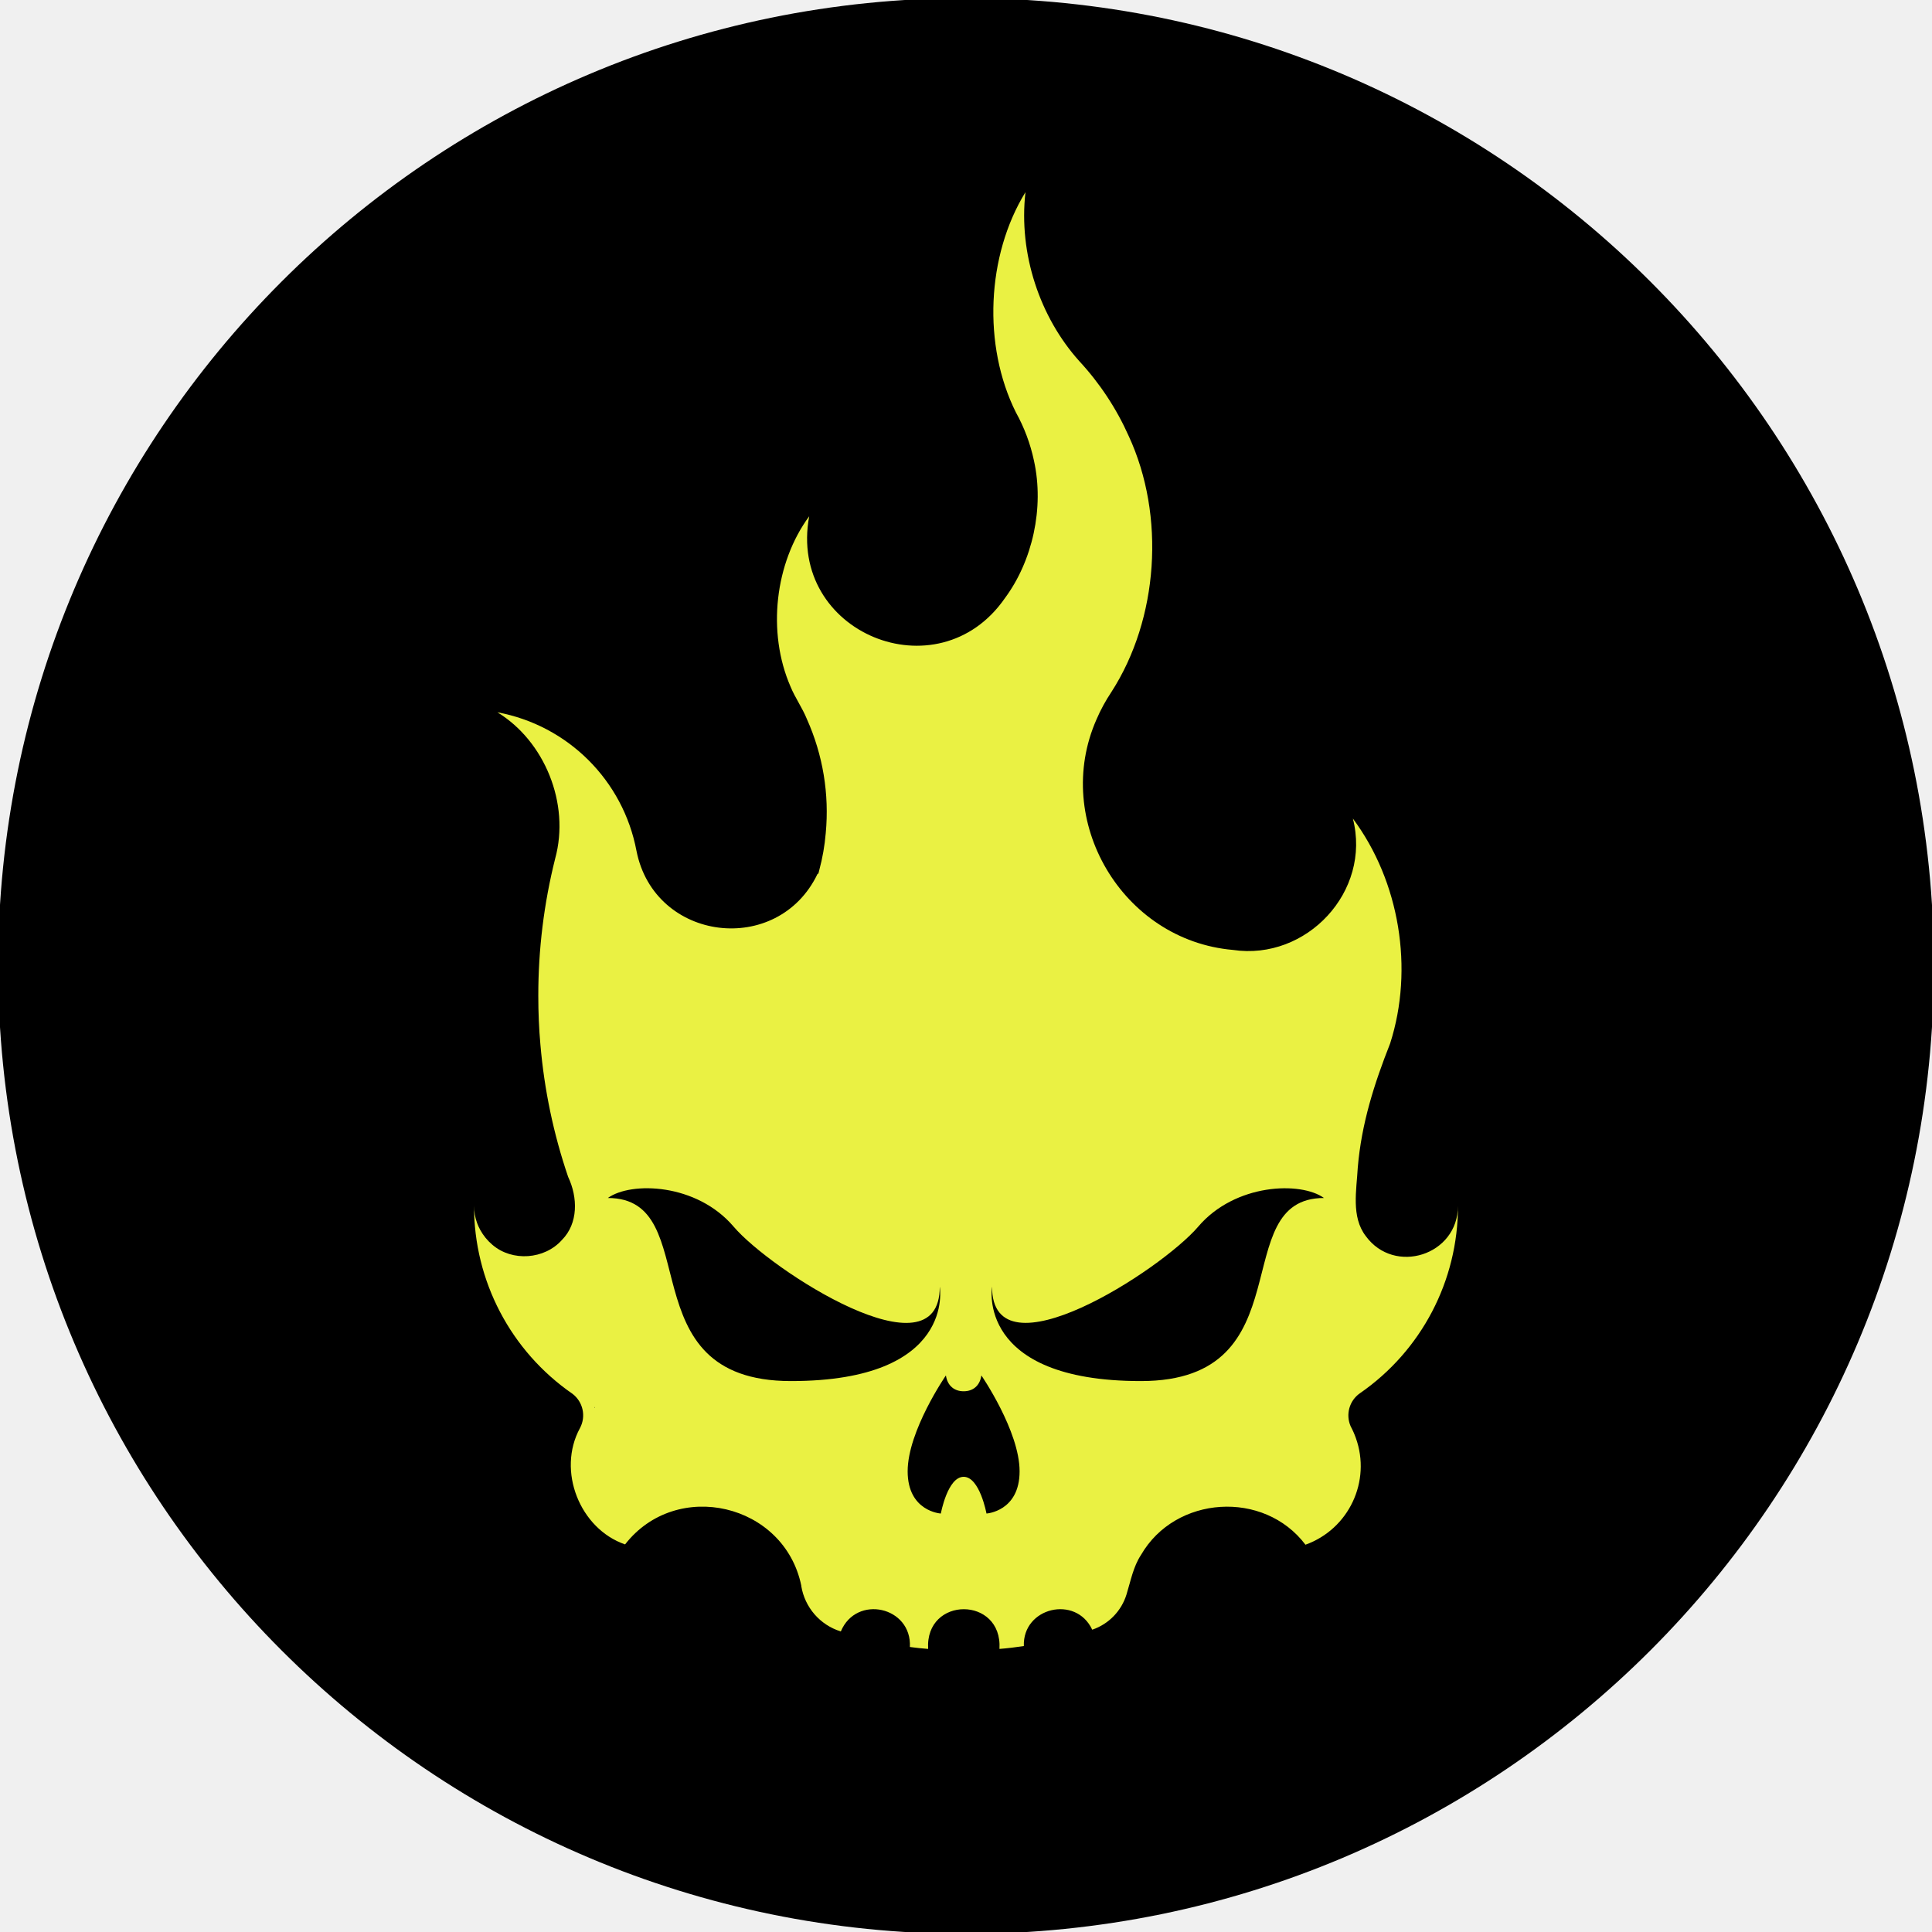
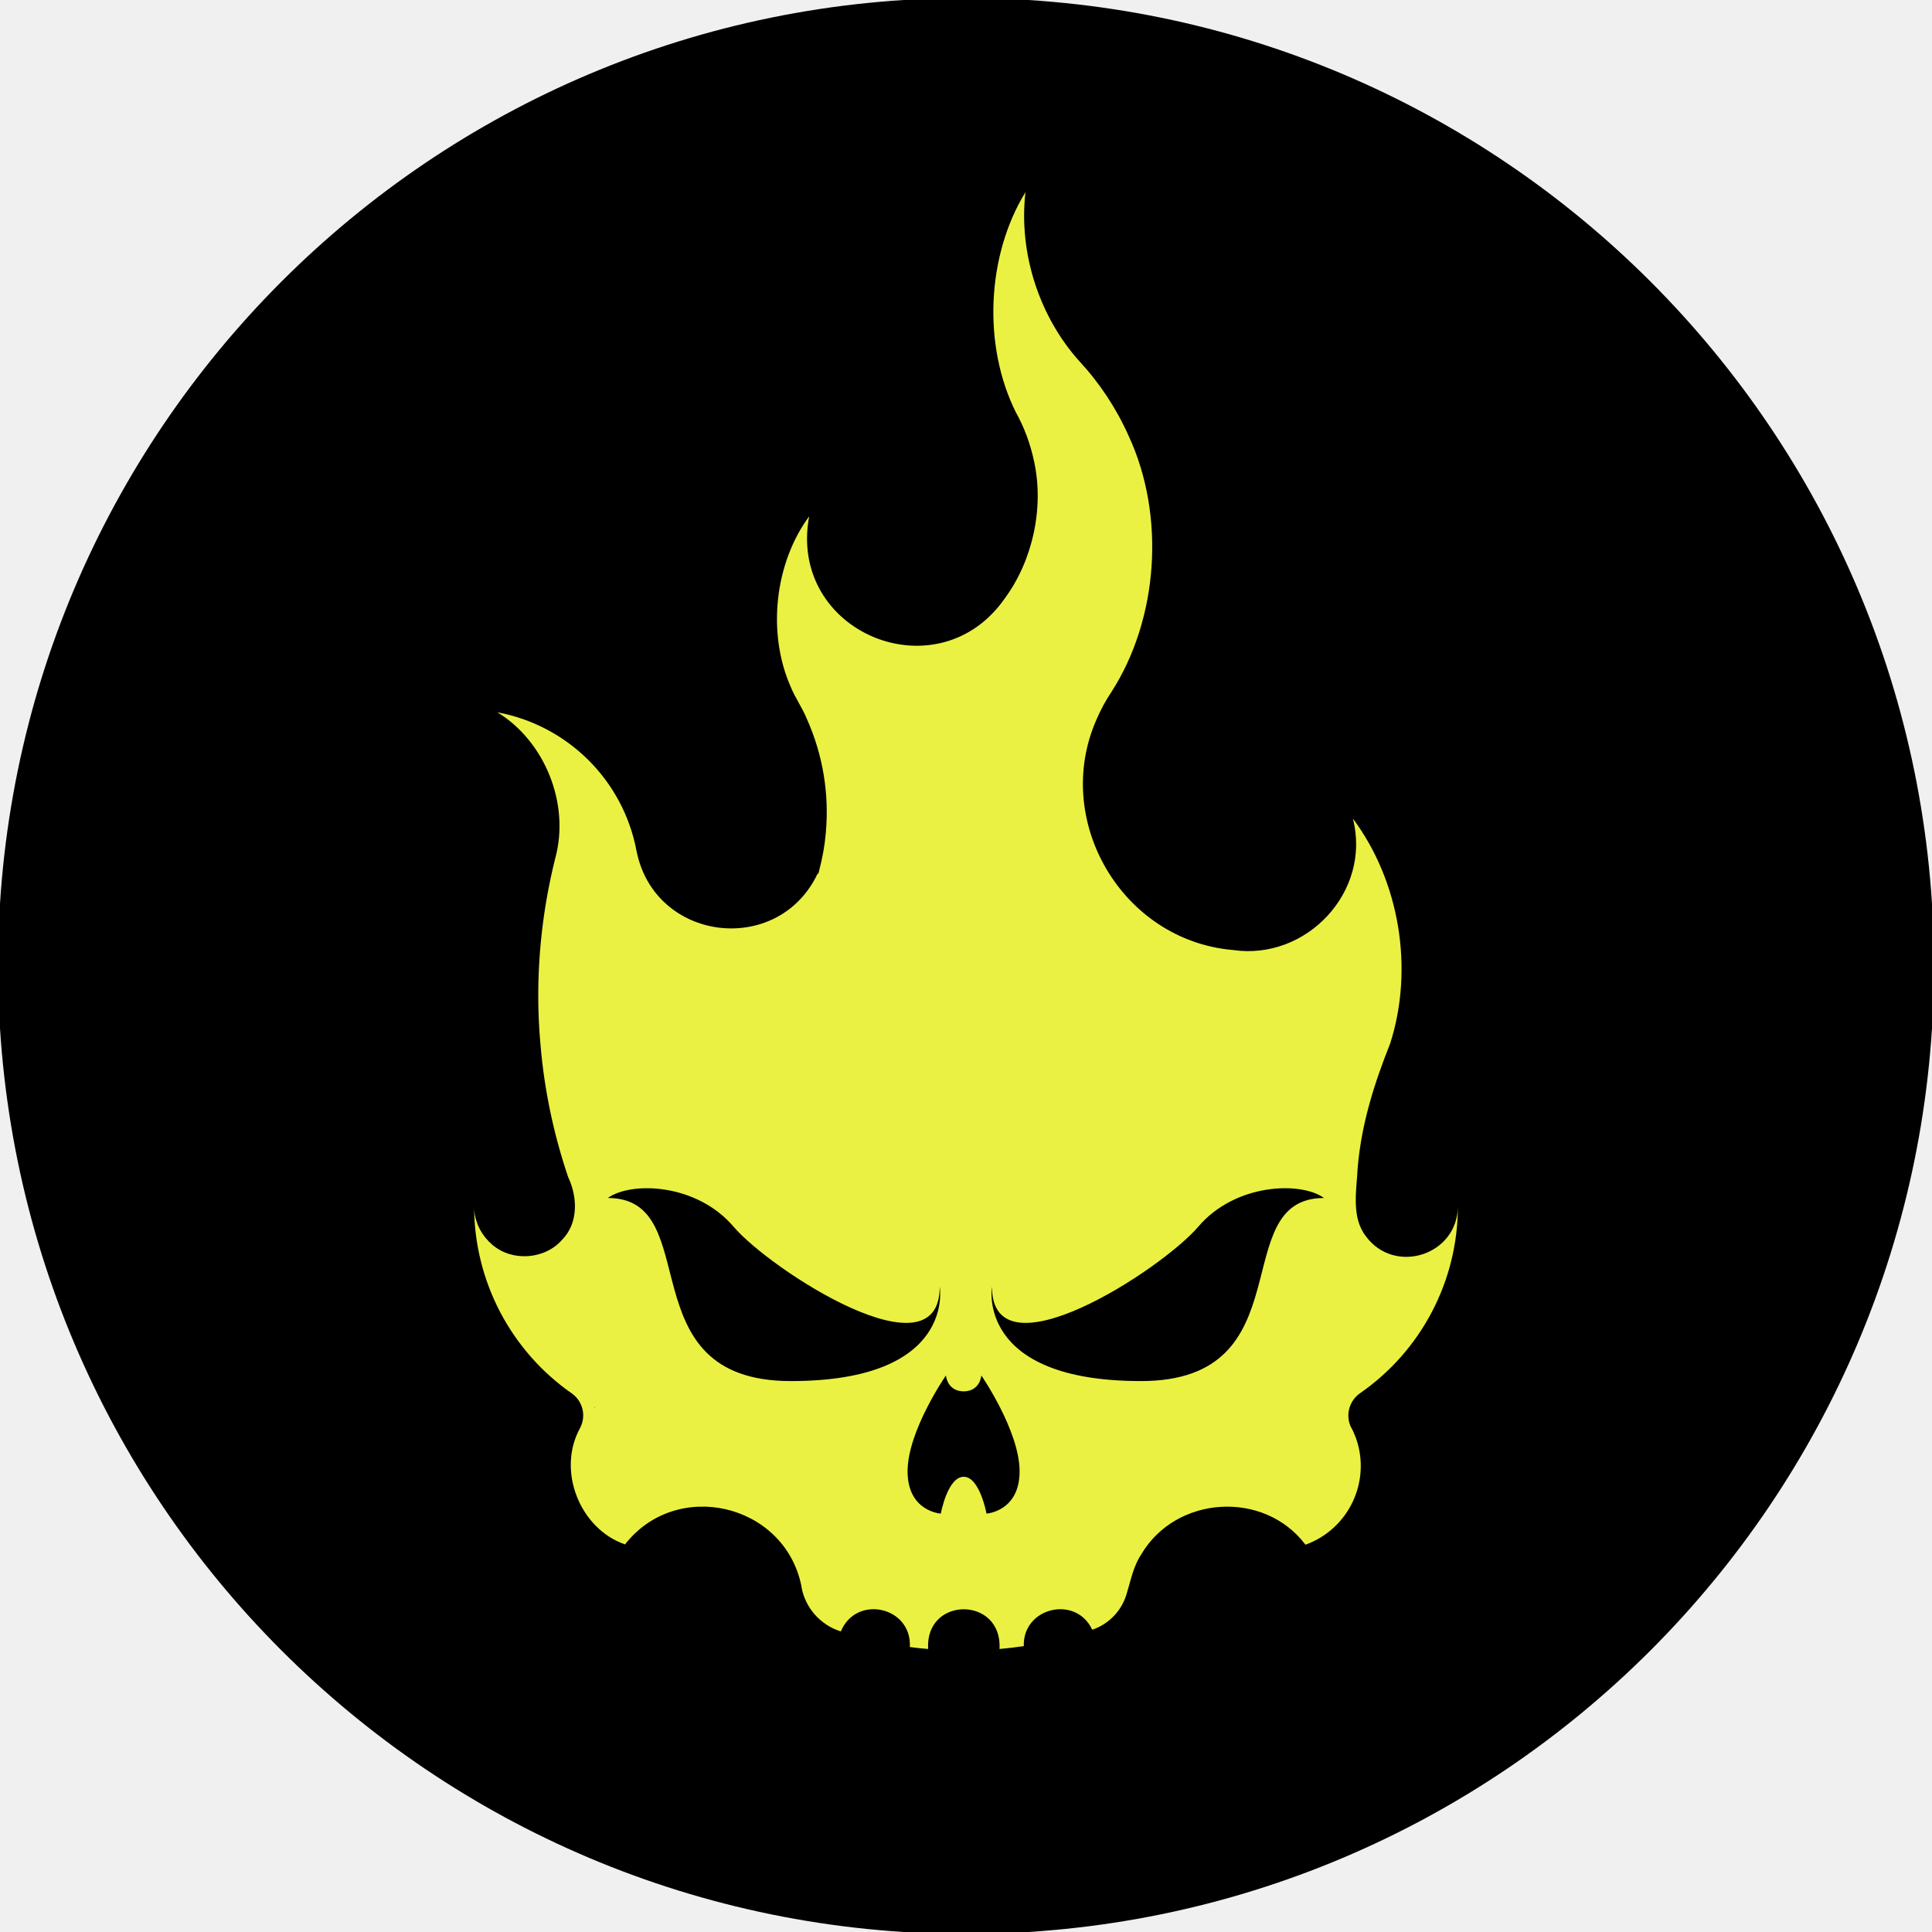
- <svg xmlns="http://www.w3.org/2000/svg" width="50" height="50" viewBox="0 0 50 50" fill="none">
-   <g clip-path="url(#clip0_923_2085)">
-     <path d="M25 50.049C38.834 50.049 50.049 38.834 50.049 25C50.049 11.166 38.834 -0.049 25 -0.049C11.166 -0.049 -0.049 11.166 -0.049 25C-0.049 38.834 11.166 50.049 25 50.049Z" fill="black" />
-     <path d="M35.194 36.058C36.786 34.958 37.736 33.144 37.732 31.208C37.732 32.487 36.087 33.008 35.345 31.988C34.964 31.491 35.108 30.797 35.139 30.217C35.234 29.078 35.567 28.041 35.976 27.006C36.597 25.072 36.221 22.806 35.012 21.184C35.498 23.075 33.812 24.868 31.908 24.584C29.037 24.334 27.224 21.232 28.377 18.619C28.483 18.371 28.613 18.134 28.762 17.91C29.982 16.019 30.166 13.35 29.212 11.287C28.895 10.575 28.462 9.919 27.933 9.347C26.915 8.215 26.356 6.573 26.539 4.973C25.53 6.616 25.43 8.943 26.289 10.668C26.507 11.06 26.666 11.483 26.759 11.923C27.029 13.143 26.721 14.517 26.007 15.48C24.279 17.977 20.38 16.378 20.942 13.361C20.055 14.565 19.845 16.361 20.459 17.77C20.577 18.058 20.765 18.32 20.882 18.609C21.297 19.535 21.466 20.552 21.37 21.563C21.343 21.886 21.287 22.205 21.203 22.517C21.197 22.547 21.186 22.578 21.18 22.608C21.172 22.61 21.165 22.613 21.158 22.616C20.133 24.761 16.938 24.38 16.472 22.02C16.127 20.196 14.697 18.772 12.872 18.434C14.085 19.173 14.761 20.789 14.367 22.223C14.076 23.384 13.93 24.576 13.931 25.773C13.931 26.2 13.948 26.619 13.986 27.039C14.086 28.204 14.326 29.352 14.704 30.459C14.954 30.988 14.969 31.659 14.543 32.09C14.093 32.596 13.255 32.657 12.743 32.215C12.614 32.106 12.508 31.975 12.427 31.828C12.396 31.772 12.37 31.713 12.348 31.654C12.294 31.509 12.268 31.357 12.268 31.203C12.264 33.148 13.217 34.968 14.818 36.073C15.089 36.281 15.171 36.654 15.011 36.956C14.404 38.068 15.011 39.569 16.177 39.969C17.508 38.258 20.297 38.907 20.737 41.035V41.047C20.828 41.599 21.221 42.053 21.755 42.22H21.761C22.165 41.257 23.6 41.581 23.548 42.624C23.703 42.644 23.861 42.663 24.02 42.674C23.939 41.304 25.947 41.303 25.866 42.674C26.078 42.657 26.29 42.631 26.497 42.6C26.462 41.6 27.843 41.27 28.266 42.175H28.271C28.694 42.03 29.023 41.691 29.154 41.264C29.262 40.914 29.329 40.544 29.529 40.242C30.416 38.702 32.71 38.553 33.785 39.977C34.908 39.574 35.492 38.335 35.088 37.212C35.051 37.109 35.007 37.01 34.955 36.913C34.821 36.608 34.92 36.249 35.194 36.058ZM15.388 36.433C15.385 36.427 15.383 36.421 15.38 36.414C15.386 36.416 15.392 36.419 15.397 36.422C15.393 36.425 15.39 36.429 15.388 36.433ZM20.47 35.742C16.186 35.742 18.291 31.004 15.731 31.004C16.331 30.572 18.029 30.62 18.986 31.745C19.944 32.871 24.321 35.696 24.321 33.301C24.321 33.301 24.753 35.742 20.47 35.742ZM25.53 39.17C25.53 39.17 25.355 38.22 24.939 38.22C24.523 38.22 24.349 39.17 24.349 39.17C24.349 39.17 23.49 39.12 23.49 38.077C23.49 37.033 24.48 35.596 24.48 35.596C24.52 35.865 24.699 36.006 24.939 36.006C25.18 36.006 25.359 35.865 25.398 35.596C25.398 35.596 26.387 37.036 26.387 38.077C26.387 39.117 25.53 39.17 25.53 39.17ZM29.526 35.742C25.243 35.742 25.674 33.301 25.674 33.301C25.674 35.694 30.052 32.87 31.01 31.745C31.968 30.622 33.666 30.572 34.265 31.004C31.704 31.004 33.81 35.742 29.526 35.742Z" fill="#EAF143" />
+ <svg xmlns="http://www.w3.org/2000/svg" width="50px" height="50px" viewBox="0 0 50 50" version="1.1">
+   <g id="surface1">
+     <path style=" stroke:none;fill-rule:nonzero;fill:rgb(0%,0%,0%);fill-opacity:1;" d="M 25 50.051 C 38.836 50.051 50.051 38.836 50.051 25 C 50.051 11.164 38.836 -0.051 25 -0.051 C 11.164 -0.051 -0.051 11.164 -0.051 25 C -0.051 38.836 11.164 50.051 25 50.051 Z M 25 50.051 " />
+     <path style=" stroke:none;fill-rule:nonzero;fill:rgb(91.765%,94.51%,26.275%);fill-opacity:1;" d="M 35.195 36.059 C 36.785 34.957 37.734 33.145 37.73 31.207 C 37.73 32.488 36.086 33.008 35.344 31.988 C 34.965 31.492 35.109 30.797 35.137 30.219 C 35.234 29.078 35.566 28.039 35.977 27.008 C 36.598 25.07 36.223 22.805 35.012 21.184 C 35.5 23.074 33.812 24.867 31.906 24.586 C 29.035 24.336 27.223 21.23 28.379 18.617 C 28.484 18.371 28.613 18.133 28.762 17.91 C 29.98 16.02 30.168 13.348 29.211 11.285 C 28.895 10.574 28.461 9.918 27.934 9.348 C 26.914 8.215 26.355 6.574 26.539 4.973 C 25.531 6.617 25.43 8.941 26.289 10.668 C 26.508 11.059 26.664 11.484 26.758 11.922 C 27.031 13.141 26.719 14.516 26.008 15.48 C 24.277 17.977 20.379 16.379 20.941 13.363 C 20.055 14.566 19.844 16.363 20.461 17.77 C 20.578 18.059 20.766 18.32 20.883 18.609 C 21.297 19.535 21.465 20.551 21.371 21.562 C 21.344 21.887 21.285 22.203 21.203 22.516 C 21.195 22.547 21.188 22.578 21.18 22.609 C 21.172 22.609 21.164 22.613 21.156 22.617 C 20.133 24.762 16.938 24.379 16.473 22.02 C 16.129 20.195 14.695 18.773 12.871 18.434 C 14.086 19.172 14.762 20.789 14.367 22.223 C 14.078 23.383 13.93 24.574 13.93 25.773 C 13.93 26.199 13.949 26.617 13.988 27.039 C 14.086 28.203 14.328 29.352 14.703 30.461 C 14.953 30.988 14.969 31.66 14.543 32.09 C 14.094 32.598 13.254 32.656 12.742 32.215 C 12.613 32.105 12.508 31.977 12.426 31.828 C 12.395 31.773 12.371 31.715 12.348 31.652 C 12.293 31.508 12.266 31.355 12.27 31.203 C 12.266 33.148 13.219 34.969 14.816 36.074 C 15.09 36.281 15.172 36.652 15.012 36.957 C 14.402 38.066 15.012 39.57 16.176 39.969 C 17.508 38.258 20.297 38.906 20.738 41.035 L 20.738 41.047 C 20.828 41.598 21.223 42.051 21.754 42.219 L 21.762 42.219 C 22.164 41.258 23.602 41.582 23.547 42.625 C 23.703 42.645 23.859 42.664 24.02 42.676 C 23.938 41.305 25.945 41.305 25.867 42.676 C 26.078 42.656 26.289 42.633 26.496 42.602 C 26.461 41.602 27.844 41.27 28.266 42.176 L 28.27 42.176 C 28.695 42.031 29.023 41.691 29.152 41.266 C 29.262 40.914 29.328 40.543 29.527 40.242 C 30.418 38.703 32.711 38.551 33.785 39.977 C 34.906 39.574 35.492 38.336 35.09 37.211 C 35.051 37.109 35.008 37.008 34.953 36.914 C 34.82 36.609 34.922 36.25 35.195 36.059 Z M 15.387 36.434 C 15.387 36.426 15.383 36.422 15.379 36.414 C 15.387 36.414 15.391 36.418 15.398 36.422 C 15.395 36.426 15.391 36.43 15.387 36.434 Z M 20.469 35.742 C 16.188 35.742 18.289 31.004 15.73 31.004 C 16.332 30.57 18.027 30.621 18.984 31.746 C 19.945 32.871 24.32 35.695 24.32 33.301 C 24.32 33.301 24.754 35.742 20.469 35.742 Z M 25.531 39.172 C 25.531 39.172 25.355 38.219 24.941 38.219 C 24.523 38.219 24.348 39.172 24.348 39.172 C 24.348 39.172 23.488 39.121 23.488 38.078 C 23.488 37.031 24.48 35.598 24.48 35.598 C 24.52 35.867 24.699 36.008 24.941 36.008 C 25.18 36.008 25.359 35.867 25.398 35.598 C 25.398 35.598 26.387 37.035 26.387 38.078 C 26.387 39.117 25.531 39.172 25.531 39.172 Z M 29.527 35.742 C 25.242 35.742 25.672 33.301 25.672 33.301 C 25.672 35.695 30.051 32.871 31.012 31.746 C 31.969 30.621 33.668 30.57 34.266 31.004 C 31.703 31.004 33.809 35.742 29.527 35.742 Z M 29.527 35.742 " />
  </g>
-   <defs>
-     <clipPath id="clip0_923_2085">
-       <rect width="50" height="50" fill="white" />
-     </clipPath>
-   </defs>
</svg>
